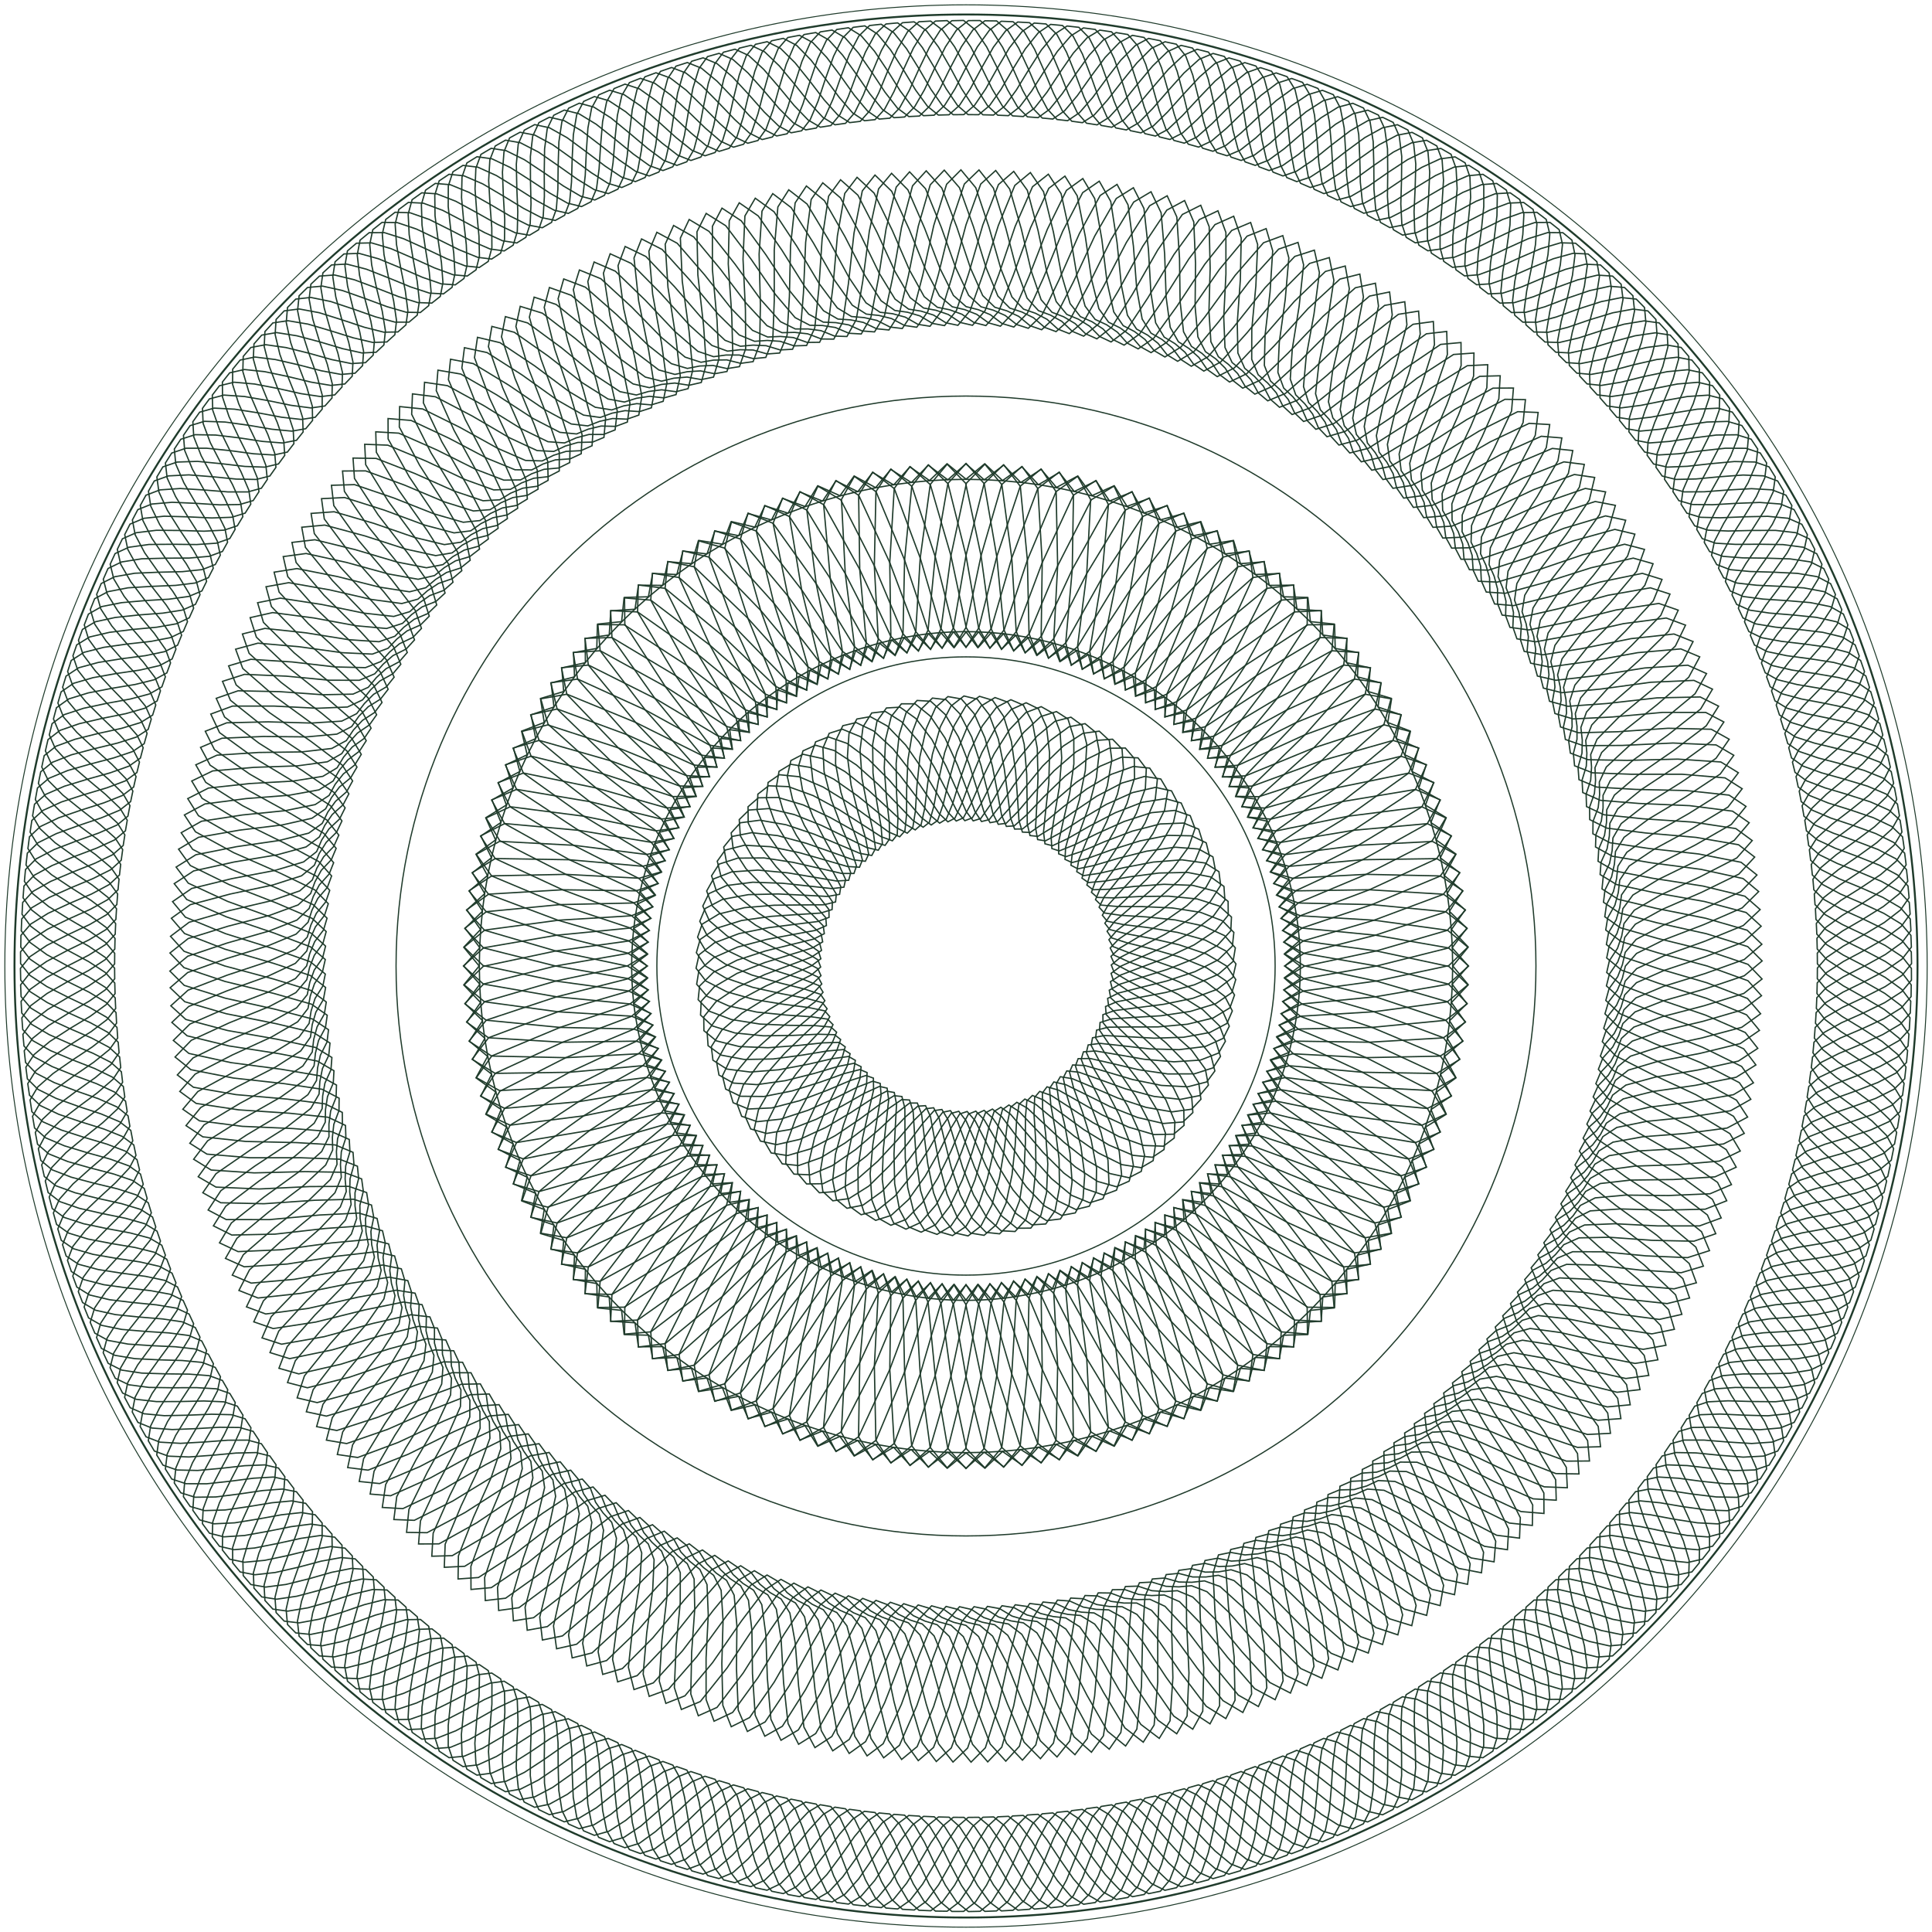
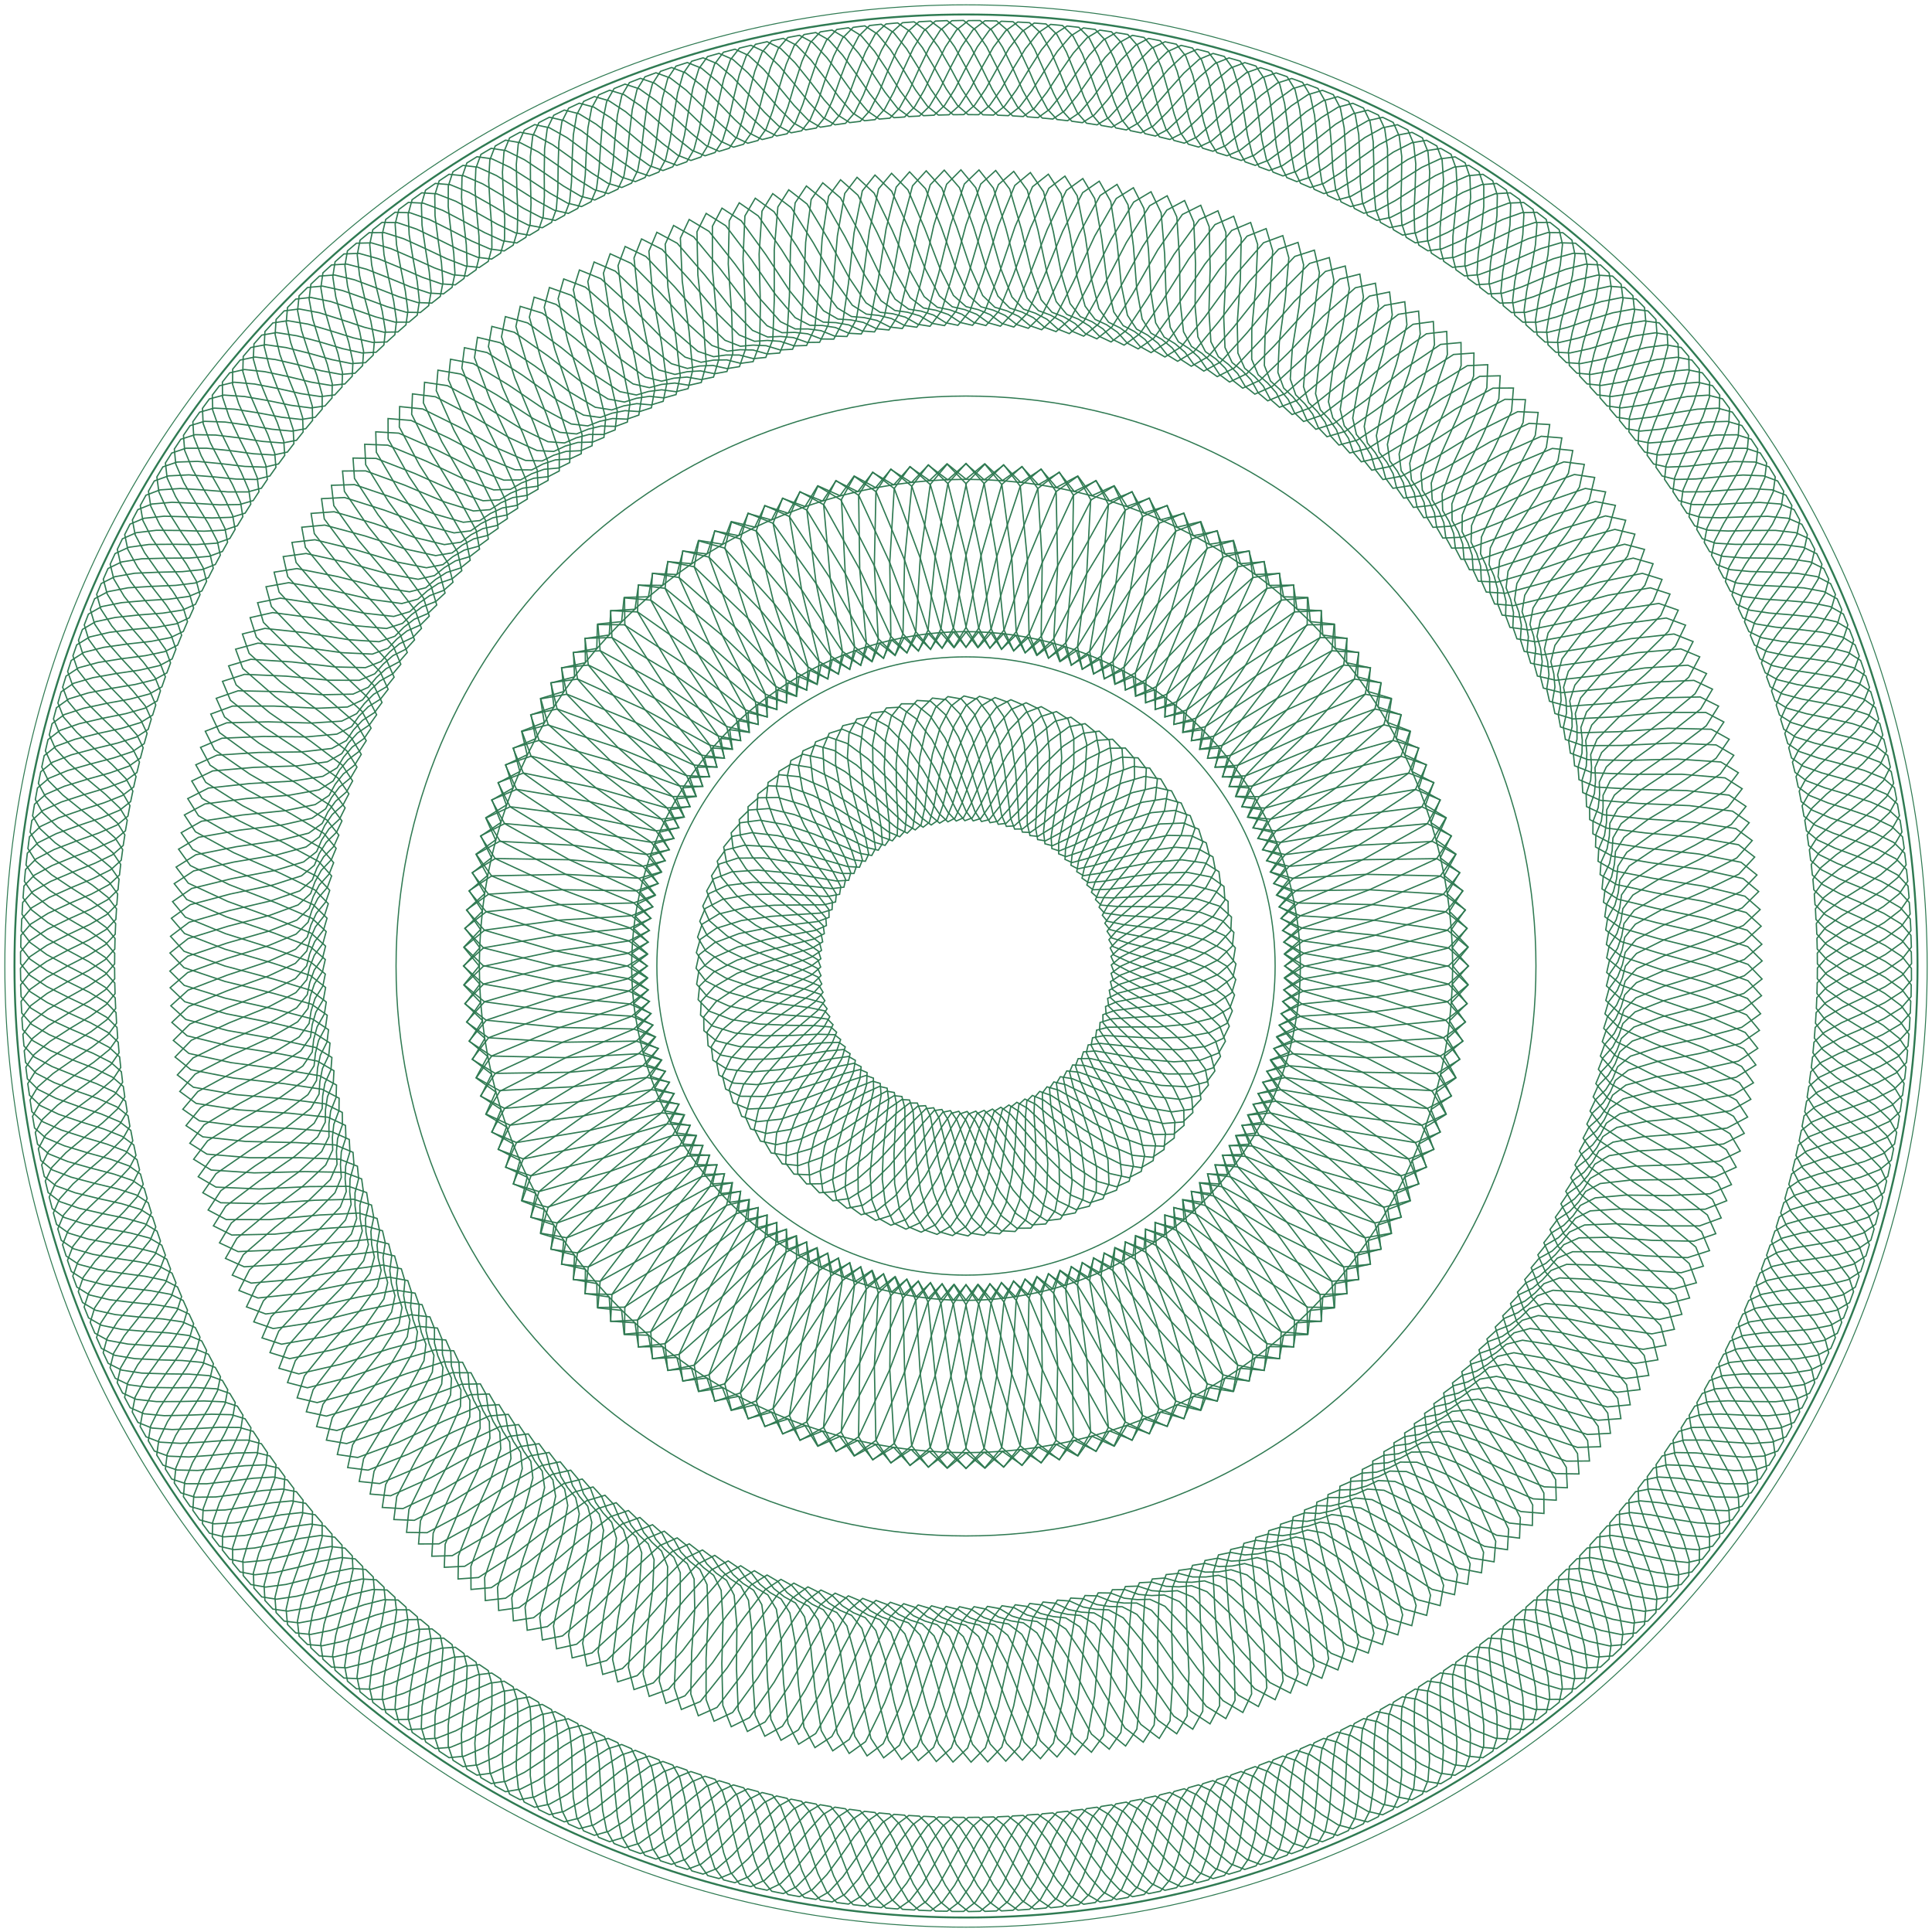
<svg xmlns="http://www.w3.org/2000/svg" viewBox="-400 -400 800 800" width="800" height="800">
  <defs>
    <path id="a" d="M372 0L380.6 4.7L387.5 9.7L391.2 14.6L391 19.5L386.9 24.1L379.6 28.4L370.6 32.4L361.5 36.2L354.1 39.9L349.8 43.8L349.2 48.2L352.4 53.1L358.6 58.6L366.3 64.6L374 70.8L380 76.8L382.7 82.4L381.7 87.1L376.8 91L368.9 93.9L359.3 96.3L349.7 98.4L341.8 100.8L336.8 103.9L335.5 108.1L337.8 113.5L342.9 120L349.6 127.2L356.1 134.6L360.8 141.6L362.6 147.6L360.8 152.1L355.3 155L347 156.6L337.1 157.2L327.3 157.6L319.1 158.6L313.7 160.8L311.7 164.7L313 170.4L316.9 177.7L322.2 186L327.3 194.4L330.8 202.1L331.5 208.3L328.9 212.4L323 214.4L314.5 214.4L304.7 213.4L295 212.1L286.7 211.6L281 212.8L278.3 216.3L278.6 222.2L281.2 230.1L285 239.1L288.5 248.3L290.6 256.5L290.3 262.7L287 266.3L280.8 267.2L272.5 265.8L263 263L253.7 260.1L245.6 258.2L239.8 258.4L236.5 261.4L235.8 267.2L237 275.4L239.1 285L241 294.6L241.7 303.1L240.3 309.1L236.4 312.1L230.2 311.9L222.2 309.1L213.4 304.7L204.7 300.2L197.1 296.9L191.2 296.1L187.5 298.5L185.8 304.1L185.6 312.4L186 322.2L186.2 332L185.4 340.4L182.9 346.1L178.6 348.4L172.5 347.1L165.2 343L157.2 337.1L149.4 331.2L142.5 326.6L136.9 324.8L132.9 326.5L130.2 331.7L128.5 339.8L127.2 349.6L125.7 359.3L123.5 367.5L120.1 372.6L115.4 374.1L109.6 371.8L103.1 366.4L96.3 359.3L89.7 352.1L83.6 346.4L78.4 343.7L74.1 344.6L70.6 349.3L67.5 357L64.6 366.3L61.4 375.7L57.8 383.3L53.5 387.8L48.7 388.5L43.4 385.2L37.9 378.8L32.4 370.6L27.2 362.3L22.2 355.7L17.6 352.1L13.2 352.3L8.9 356.3L4.5 363.3L0 372L-4.7 380.6L-9.7 387.5L-14.6 391.2L-19.5 391L-24.1 386.9L-28.4 379.6L-32.4 370.6L-36.2 361.5L-39.9 354.1L-43.8 349.8L-48.2 349.2L-53.1 352.4L-58.6 358.6L-64.6 366.3L-70.8 374L-76.8 380L-82.4 382.7L-87.1 381.7L-91 376.8L-93.9 368.9L-96.3 359.3L-98.4 349.7L-100.8 341.8L-103.9 336.8L-108.1 335.5L-113.5 337.8L-120 342.9L-127.2 349.6L-134.6 356.1L-141.6 360.8L-147.6 362.6L-152.1 360.8L-155 355.3L-156.6 347L-157.2 337.1L-157.6 327.3L-158.6 319.1L-160.8 313.7L-164.7 311.7L-170.4 313L-177.7 316.9L-186 322.2L-194.4 327.3L-202.1 330.8L-208.3 331.5L-212.4 328.9L-214.4 323L-214.4 314.5L-213.4 304.7L-212.1 295L-211.6 286.7L-212.8 281L-216.3 278.3L-222.2 278.6L-230.1 281.2L-239.1 285L-248.3 288.5L-256.5 290.6L-262.7 290.3L-266.3 287L-267.2 280.8L-265.8 272.5L-263 263L-260.1 253.7L-258.2 245.6L-258.4 239.8L-261.4 236.5L-267.2 235.8L-275.4 237L-285 239.1L-294.6 241L-303.1 241.7L-309.1 240.3L-312.1 236.4L-311.9 230.2L-309.1 222.2L-304.7 213.4L-300.2 204.7L-296.9 197.1L-296.1 191.2L-298.5 187.5L-304.1 185.8L-312.4 185.6L-322.2 186L-332 186.2L-340.4 185.4L-346.1 182.9L-348.4 178.6L-347.1 172.5L-343 165.2L-337.1 157.2L-331.2 149.4L-326.6 142.5L-324.8 136.9L-326.5 132.9L-331.7 130.2L-339.8 128.5L-349.6 127.2L-359.3 125.7L-367.5 123.5L-372.6 120.1L-374.1 115.4L-371.8 109.6L-366.4 103.1L-359.3 96.3L-352.1 89.7L-346.4 83.6L-343.7 78.4L-344.6 74.1L-349.3 70.6L-357 67.5L-366.3 64.6L-375.7 61.4L-383.3 57.8L-387.8 53.5L-388.5 48.7L-385.2 43.4L-378.8 37.9L-370.6 32.4L-362.3 27.2L-355.7 22.2L-352.1 17.6L-352.3 13.2L-356.3 8.9L-363.3 4.5L-372 0L-380.6 -4.7L-387.5 -9.7L-391.2 -14.6L-391 -19.5L-386.9 -24.1L-379.6 -28.4L-370.6 -32.4L-361.5 -36.2L-354.1 -39.9L-349.8 -43.8L-349.2 -48.2L-352.4 -53.1L-358.6 -58.6L-366.3 -64.6L-374 -70.8L-380 -76.8L-382.7 -82.4L-381.7 -87.1L-376.8 -91L-368.9 -93.9L-359.3 -96.3L-349.7 -98.4L-341.8 -100.8L-336.8 -103.9L-335.5 -108.1L-337.8 -113.5L-342.9 -120L-349.6 -127.2L-356.1 -134.6L-360.8 -141.6L-362.6 -147.6L-360.8 -152.1L-355.3 -155L-347 -156.6L-337.1 -157.2L-327.3 -157.6L-319.1 -158.6L-313.7 -160.8L-311.7 -164.7L-313 -170.4L-316.9 -177.7L-322.2 -186L-327.3 -194.4L-330.8 -202.1L-331.5 -208.3L-328.9 -212.4L-323 -214.4L-314.5 -214.4L-304.7 -213.4L-295 -212.1L-286.7 -211.6L-281 -212.8L-278.3 -216.3L-278.6 -222.2L-281.2 -230.1L-285 -239.1L-288.5 -248.3L-290.6 -256.5L-290.3 -262.7L-287 -266.3L-280.8 -267.2L-272.5 -265.8L-263 -263L-253.7 -260.1L-245.6 -258.2L-239.8 -258.4L-236.5 -261.4L-235.8 -267.2L-237 -275.4L-239.1 -285L-241 -294.6L-241.7 -303.1L-240.3 -309.1L-236.4 -312.1L-230.2 -311.9L-222.2 -309.1L-213.4 -304.7L-204.7 -300.2L-197.1 -296.9L-191.2 -296.1L-187.5 -298.5L-185.8 -304.1L-185.6 -312.4L-186 -322.2L-186.2 -332L-185.4 -340.4L-182.9 -346.1L-178.6 -348.4L-172.5 -347.1L-165.2 -343L-157.2 -337.1L-149.4 -331.2L-142.5 -326.6L-136.9 -324.8L-132.9 -326.5L-130.2 -331.7L-128.5 -339.8L-127.2 -349.6L-125.7 -359.3L-123.5 -367.5L-120.1 -372.6L-115.4 -374.1L-109.6 -371.8L-103.1 -366.4L-96.3 -359.3L-89.7 -352.1L-83.6 -346.4L-78.4 -343.7L-74.1 -344.6L-70.6 -349.3L-67.5 -357L-64.6 -366.3L-61.4 -375.7L-57.8 -383.3L-53.5 -387.8L-48.7 -388.5L-43.4 -385.2L-37.9 -378.8L-32.4 -370.6L-27.2 -362.3L-22.2 -355.7L-17.6 -352.1L-13.2 -352.3L-8.9 -356.3L-4.5 -363.3L0 -372L4.7 -380.6L9.7 -387.5L14.6 -391.2L19.5 -391L24.1 -386.9L28.4 -379.6L32.4 -370.6L36.2 -361.5L39.9 -354.1L43.8 -349.8L48.2 -349.2L53.1 -352.4L58.6 -358.6L64.6 -366.3L70.8 -374L76.8 -380L82.4 -382.7L87.1 -381.7L91 -376.8L93.9 -368.9L96.3 -359.3L98.4 -349.7L100.8 -341.8L103.9 -336.8L108.1 -335.5L113.5 -337.8L120 -342.9L127.2 -349.6L134.6 -356.1L141.6 -360.8L147.6 -362.6L152.1 -360.8L155 -355.3L156.6 -347L157.2 -337.1L157.6 -327.3L158.6 -319.1L160.8 -313.7L164.7 -311.7L170.4 -313L177.7 -316.9L186 -322.2L194.4 -327.3L202.1 -330.8L208.3 -331.5L212.4 -328.9L214.4 -323L214.4 -314.5L213.4 -304.7L212.1 -295L211.6 -286.7L212.8 -281L216.3 -278.3L222.2 -278.6L230.1 -281.2L239.1 -285L248.3 -288.5L256.5 -290.6L262.7 -290.3L266.3 -287L267.2 -280.8L265.8 -272.5L263 -263L260.1 -253.7L258.2 -245.6L258.4 -239.8L261.4 -236.5L267.2 -235.8L275.4 -237L285 -239.1L294.6 -241L303.1 -241.7L309.1 -240.3L312.1 -236.4L311.9 -230.2L309.1 -222.2L304.7 -213.4L300.2 -204.7L296.9 -197.1L296.1 -191.2L298.5 -187.5L304.1 -185.8L312.4 -185.6L322.2 -186L332 -186.2L340.4 -185.4L346.1 -182.9L348.4 -178.6L347.1 -172.5L343 -165.2L337.1 -157.2L331.2 -149.4L326.6 -142.5L324.8 -136.9L326.5 -132.9L331.7 -130.2L339.8 -128.5L349.6 -127.2L359.3 -125.7L367.5 -123.5L372.6 -120.1L374.1 -115.4L371.8 -109.6L366.4 -103.1L359.3 -96.3L352.1 -89.7L346.4 -83.6L343.7 -78.4L344.6 -74.1L349.3 -70.6L357 -67.5L366.3 -64.6L375.7 -61.4L383.3 -57.8L387.8 -53.5L388.5 -48.7L385.2 -43.4L378.8 -37.9L370.6 -32.4L362.3 -27.2L355.7 -22.2L352.1 -17.6L352.3 -13.2L356.3 -8.9L363.3 -4.5L372 0Z" />
    <path id="b" d="M306.9 0L323.8 6.1L329.4 12.3L321.7 18.1L305.2 22.9L287.8 27L275.9 31.1L270.7 35.6L268.8 40.5L266 45.2L261.8 49.5L259.7 54.2L264.6 60.4L278.3 69L296.5 79.4L311.2 89.6L315 97.2L306.1 100.7L288.9 101.1L271 100.6L258.5 101.4L252.3 104.5L249.1 108.7L245.3 112.5L240 115.6L236.8 119.6L240 126.8L250.9 138.7L265.8 153.5L277.4 167.1L279.1 175.4L269.6 176.5L252.9 172.4L235.7 167.3L223.4 164.9L216.6 166.2L212.5 169.5L207.8 172.2L201.9 173.8L197.8 176.8L199 184.6L206.5 198.9L217 217L224.7 233.2L224.2 241.7L214.7 240.3L199.6 232L184.4 222.6L173.1 217.1L166.2 216.6L161.4 218.7L156.1 220.1L150.1 220.1L145.3 222L144.4 229.8L148 245.6L153.5 265.8L156.6 283.4L154 291.5L145.2 287.7L132.8 275.7L120.5 262.7L111 254.5L104.5 252.3L99.3 253L93.9 253L88 251.5L82.9 252L80 259.4L79.4 275.5L79.4 296.5L77.9 314.3L73.4 321.4L65.8 315.5L56.9 300.7L48.4 285L41.4 274.6L35.6 270.7L30.4 270.1L25.2 268.7L19.9 265.7L14.9 264.9L10.1 271.3L5.4 286.7L0 306.9L-6.1 323.8L-12.3 329.4L-18.1 321.7L-22.9 305.2L-27 287.8L-31.1 275.9L-35.6 270.7L-40.5 268.8L-45.2 266L-49.5 261.8L-54.2 259.7L-60.4 264.6L-69 278.3L-79.4 296.5L-89.6 311.2L-97.2 315L-100.7 306.1L-101.1 288.9L-100.6 271L-101.4 258.5L-104.5 252.3L-108.7 249.1L-112.5 245.3L-115.6 240L-119.6 236.8L-126.8 240L-138.7 250.9L-153.5 265.8L-167.1 277.4L-175.4 279.1L-176.5 269.6L-172.4 252.9L-167.3 235.7L-164.9 223.4L-166.2 216.6L-169.5 212.5L-172.2 207.8L-173.8 201.9L-176.8 197.8L-184.6 199L-198.9 206.5L-217 217L-233.2 224.7L-241.7 224.2L-240.3 214.7L-232 199.6L-222.6 184.4L-217.1 173.1L-216.6 166.2L-218.7 161.4L-220.1 156.1L-220.1 150.1L-222 145.3L-229.8 144.4L-245.6 148L-265.8 153.5L-283.4 156.6L-291.5 154L-287.7 145.2L-275.7 132.8L-262.7 120.5L-254.5 111L-252.3 104.5L-253 99.3L-253 93.9L-251.5 88L-252 82.9L-259.4 80L-275.5 79.4L-296.5 79.4L-314.3 77.9L-321.4 73.4L-315.5 65.8L-300.7 56.9L-285 48.4L-274.6 41.4L-270.7 35.6L-270.1 30.4L-268.7 25.2L-265.7 19.9L-264.9 14.9L-271.3 10.1L-286.7 5.4L-306.9 0L-323.8 -6.1L-329.4 -12.3L-321.7 -18.1L-305.2 -22.9L-287.8 -27L-275.9 -31.1L-270.7 -35.6L-268.8 -40.5L-266 -45.2L-261.8 -49.5L-259.7 -54.2L-264.6 -60.4L-278.3 -69L-296.5 -79.4L-311.2 -89.6L-315 -97.2L-306.1 -100.7L-288.9 -101.1L-271 -100.6L-258.5 -101.4L-252.3 -104.5L-249.1 -108.7L-245.3 -112.5L-240 -115.6L-236.8 -119.6L-240 -126.8L-250.9 -138.7L-265.8 -153.5L-277.4 -167.1L-279.1 -175.4L-269.6 -176.5L-252.9 -172.4L-235.7 -167.3L-223.4 -164.9L-216.6 -166.2L-212.5 -169.5L-207.8 -172.2L-201.9 -173.8L-197.8 -176.8L-199 -184.6L-206.5 -198.9L-217 -217L-224.7 -233.2L-224.2 -241.7L-214.7 -240.3L-199.6 -232L-184.4 -222.6L-173.1 -217.1L-166.2 -216.6L-161.4 -218.7L-156.1 -220.1L-150.1 -220.1L-145.3 -222L-144.4 -229.8L-148 -245.6L-153.5 -265.8L-156.6 -283.4L-154 -291.5L-145.2 -287.7L-132.8 -275.7L-120.5 -262.7L-111 -254.5L-104.5 -252.3L-99.3 -253L-93.9 -253L-88 -251.5L-82.9 -252L-80 -259.4L-79.4 -275.5L-79.4 -296.5L-77.9 -314.3L-73.4 -321.4L-65.8 -315.5L-56.9 -300.7L-48.4 -285L-41.4 -274.6L-35.6 -270.7L-30.4 -270.1L-25.2 -268.7L-19.9 -265.7L-14.9 -264.9L-10.1 -271.3L-5.4 -286.7L0 -306.9L6.1 -323.8L12.3 -329.4L18.1 -321.7L22.9 -305.2L27 -287.8L31.1 -275.9L35.6 -270.7L40.5 -268.8L45.2 -266L49.5 -261.8L54.2 -259.7L60.4 -264.6L69 -278.3L79.4 -296.5L89.6 -311.2L97.2 -315L100.7 -306.1L101.1 -288.9L100.6 -271L101.4 -258.5L104.5 -252.3L108.7 -249.1L112.5 -245.3L115.6 -240L119.6 -236.8L126.8 -240L138.7 -250.9L153.5 -265.8L167.1 -277.4L175.4 -279.1L176.5 -269.6L172.4 -252.9L167.3 -235.7L164.9 -223.4L166.2 -216.6L169.5 -212.5L172.2 -207.8L173.8 -201.9L176.8 -197.8L184.6 -199L198.9 -206.5L217 -217L233.2 -224.7L241.7 -224.2L240.3 -214.7L232 -199.6L222.6 -184.4L217.1 -173.1L216.6 -166.2L218.7 -161.4L220.1 -156.1L220.1 -150.1L222 -145.3L229.8 -144.4L245.6 -148L265.8 -153.5L283.4 -156.6L291.5 -154L287.7 -145.2L275.7 -132.8L262.7 -120.5L254.5 -111L252.3 -104.5L253 -99.3L253 -93.9L251.5 -88L252 -82.9L259.4 -80L275.5 -79.4L296.5 -79.4L314.3 -77.9L321.4 -73.4L315.5 -65.8L300.7 -56.9L285 -48.4L274.6 -41.4L270.7 -35.6L270.1 -30.4L268.7 -25.2L265.7 -19.9L264.9 -14.9L271.3 -10.1L286.7 -5.4L306.9 0Z" />
    <path id="c" d="M170 0L199.8 7.5L207.5 15.5L200.3 22.6L199.3 30L204.4 38.7L194.9 44.5L164.2 44L133.9 41.3L124.6 43.6L128.9 50.6L126.9 55.4L118.9 57.3L123.8 65.5L147.2 85L169.3 106.4L171.9 117.2L162.2 119.7L157.6 125.7L157.7 135.7L146.6 136L120.2 120.2L95.3 102.7L86.1 100L86.3 108.2L82.2 111.4L74.3 109L74.5 118.6L85 147.2L93.4 176.8L90.3 187.4L80.6 184.7L73.6 187.6L68.7 196.4L58.9 191L44 164.2L31.2 136.6L24.5 129.7L20.6 136.9L15.5 137.6L9.9 131.6L5.2 140L0 170L-7.5 199.8L-15.5 207.5L-22.6 200.3L-30 199.3L-38.7 204.4L-44.5 194.9L-44 164.2L-41.3 133.9L-43.6 124.6L-50.6 128.9L-55.4 126.9L-57.3 118.9L-65.5 123.8L-85 147.2L-106.4 169.3L-117.2 171.9L-119.7 162.2L-125.7 157.6L-135.7 157.7L-136 146.6L-120.2 120.2L-102.7 95.3L-100 86.1L-108.2 86.3L-111.4 82.2L-109 74.3L-118.6 74.5L-147.2 85L-176.8 93.4L-187.4 90.3L-184.7 80.6L-187.6 73.6L-196.4 68.7L-191 58.9L-164.2 44L-136.6 31.2L-129.7 24.5L-136.9 20.6L-137.6 15.5L-131.6 9.9L-140 5.2L-170 0L-199.8 -7.5L-207.5 -15.5L-200.3 -22.6L-199.3 -30L-204.4 -38.7L-194.9 -44.5L-164.2 -44L-133.9 -41.3L-124.6 -43.6L-128.9 -50.6L-126.9 -55.4L-118.9 -57.3L-123.8 -65.5L-147.2 -85L-169.3 -106.4L-171.9 -117.2L-162.2 -119.7L-157.6 -125.7L-157.7 -135.7L-146.6 -136L-120.2 -120.2L-95.3 -102.7L-86.1 -100L-86.3 -108.2L-82.2 -111.4L-74.3 -109L-74.5 -118.6L-85 -147.2L-93.4 -176.8L-90.3 -187.4L-80.6 -184.7L-73.6 -187.6L-68.7 -196.4L-58.9 -191L-44 -164.2L-31.2 -136.6L-24.5 -129.7L-20.6 -136.9L-15.5 -137.6L-9.9 -131.6L-5.2 -140L0 -170L7.5 -199.8L15.5 -207.5L22.6 -200.3L30 -199.3L38.7 -204.4L44.5 -194.9L44 -164.2L41.3 -133.9L43.6 -124.6L50.6 -128.9L55.4 -126.9L57.3 -118.9L65.5 -123.8L85 -147.2L106.4 -169.3L117.2 -171.9L119.7 -162.2L125.7 -157.6L135.7 -157.7L136 -146.6L120.2 -120.2L102.7 -95.3L100 -86.1L108.2 -86.3L111.4 -82.2L109 -74.3L118.6 -74.5L147.2 -85L176.8 -93.4L187.4 -90.3L184.7 -80.6L187.6 -73.6L196.4 -68.7L191 -58.9L164.2 -44L136.6 -31.2L129.7 -24.5L136.9 -20.6L137.6 -15.5L131.6 -9.9L140 -5.2L170 0Z" />
    <path id="d" d="M107.9 0L111.7 5.6L110.1 11L103.4 15.6L92.9 18.8L80.8 20.6L69.2 21.3L60.3 21.9L55.5 23.4L55.3 26.6L59.2 32.3L65.9 40.2L73.3 49.9L79.4 60.1L82.6 69.3L82 76L77.2 79.2L69.2 78.4L59.1 74.1L48.7 67.7L39.3 60.8L32.1 55.5L27.5 53.6L25.2 55.9L24.6 62.8L24.6 73.2L24 85.3L22.2 97.1L18.7 106.2L13.9 110.9L8.3 110.3L2.6 104.5L-2.4 94.8L-6.2 83.1L-9 71.8L-11.1 63.1L-13.4 58.7L-16.6 59.1L-21.5 63.9L-28.2 71.8L-36.5 80.8L-45.4 88.6L-53.9 93.4L-60.7 93.9L-64.6 89.8L-65.2 81.8L-62.7 71.1L-58.2 59.7L-53.1 49.2L-49.1 41.2L-48 36.3L-50.7 34.6L-57.5 35.2L-67.8 36.9L-79.9 38.5L-91.8 38.7L-101.4 36.9L-106.8 33L-107.2 27.3L-102.5 20.7L-93.8 14.1L-82.9 8.3L-72.3 3.6L-64.1 0L-60.1 -3L-61.1 -6.1L-66.7 -10.1L-75.6 -15.3L-85.9 -21.9L-95.2 -29.4L-101.4 -36.9L-103 -43.4L-99.7 -48L-91.8 -50L-80.9 -49.4L-68.9 -46.9L-57.7 -43.7L-49.1 -41.2L-44.1 -40.9L-42.9 -43.9L-44.6 -50.6L-48.1 -60.3L-51.8 -72L-54 -83.7L-53.9 -93.4L-51 -99.5L-45.5 -100.8L-38.2 -97.3L-30.2 -89.9L-22.6 -80.2L-16.1 -70.6L-11.1 -63.1L-7.5 -59.7L-4.6 -61.2L-1.7 -67.4L1.9 -77.1L6.6 -88.4L12.4 -98.8L18.7 -106.2L24.9 -109L30 -106.5L33.3 -99.1L34.6 -88.3L34.3 -76L33 -64.4L32.1 -55.5L32.7 -50.6L35.8 -49.8L42 -52.7L51.1 -57.9L61.9 -63.5L73 -67.8L82.6 -69.3L89.1 -67.5L91.4 -62.3L89.2 -54.5L83.3 -45.4L75.1 -36.2L66.7 -28.1L60.3 -21.9L57.5 -17.7L59.5 -15.1L66.1 -13.4L76.3 -11.5L88.2 -8.8L99.5 -5L107.9 0Z" />
  </defs>
-   <g fill="none" stroke="#1f3b2b" stroke-width=".55">
+   <g fill="none" stroke="#2f7a52" stroke-width=".55">
    <use href="#a" transform="rotate(0)" />
    <use href="#a" transform="rotate(1)" />
    <use href="#a" transform="rotate(2)" />
    <use href="#a" transform="rotate(3)" />
    <use href="#a" transform="rotate(4)" />
    <use href="#a" transform="rotate(5)" />
    <use href="#a" transform="rotate(6)" />
    <use href="#a" transform="rotate(7)" />
    <use href="#a" transform="rotate(8)" />
    <use href="#a" transform="rotate(9)" />
    <use href="#b" transform="rotate(0)" />
    <use href="#b" transform="rotate(1.3)" />
    <use href="#b" transform="rotate(2.5)" />
    <use href="#b" transform="rotate(3.8)" />
    <use href="#b" transform="rotate(5)" />
    <use href="#b" transform="rotate(6.3)" />
    <use href="#b" transform="rotate(7.5)" />
    <use href="#b" transform="rotate(8.8)" />
    <use href="#b" transform="rotate(10)" />
    <use href="#b" transform="rotate(11.3)" />
    <use href="#b" transform="rotate(12.5)" />
    <use href="#b" transform="rotate(13.8)" />
    <use href="#c" transform="rotate(0)" />
    <use href="#c" transform="rotate(2.1)" />
    <use href="#c" transform="rotate(4.3)" />
    <use href="#c" transform="rotate(6.4)" />
    <use href="#c" transform="rotate(8.6)" />
    <use href="#c" transform="rotate(10.7)" />
    <use href="#c" transform="rotate(12.9)" />
    <use href="#c" transform="rotate(15)" />
    <use href="#c" transform="rotate(17.1)" />
    <use href="#c" transform="rotate(19.3)" />
    <use href="#c" transform="rotate(21.4)" />
    <use href="#c" transform="rotate(23.6)" />
    <use href="#c" transform="rotate(25.7)" />
    <use href="#c" transform="rotate(27.9)" />
    <use href="#d" transform="rotate(0)" />
    <use href="#d" transform="rotate(3.3)" />
    <use href="#d" transform="rotate(6.7)" />
    <use href="#d" transform="rotate(10)" />
    <use href="#d" transform="rotate(13.3)" />
    <use href="#d" transform="rotate(16.7)" />
    <use href="#d" transform="rotate(20)" />
    <use href="#d" transform="rotate(23.3)" />
    <use href="#d" transform="rotate(26.7)" />
    <use href="#d" transform="rotate(30)" />
    <use href="#d" transform="rotate(33.3)" />
    <use href="#d" transform="rotate(36.7)" />
    <circle r="394" stroke-width=".8" />
    <circle r="398" stroke-width=".4" />
    <circle r="236" stroke-width=".5" />
    <circle r="128" stroke-width=".5" />
  </g>
</svg>
